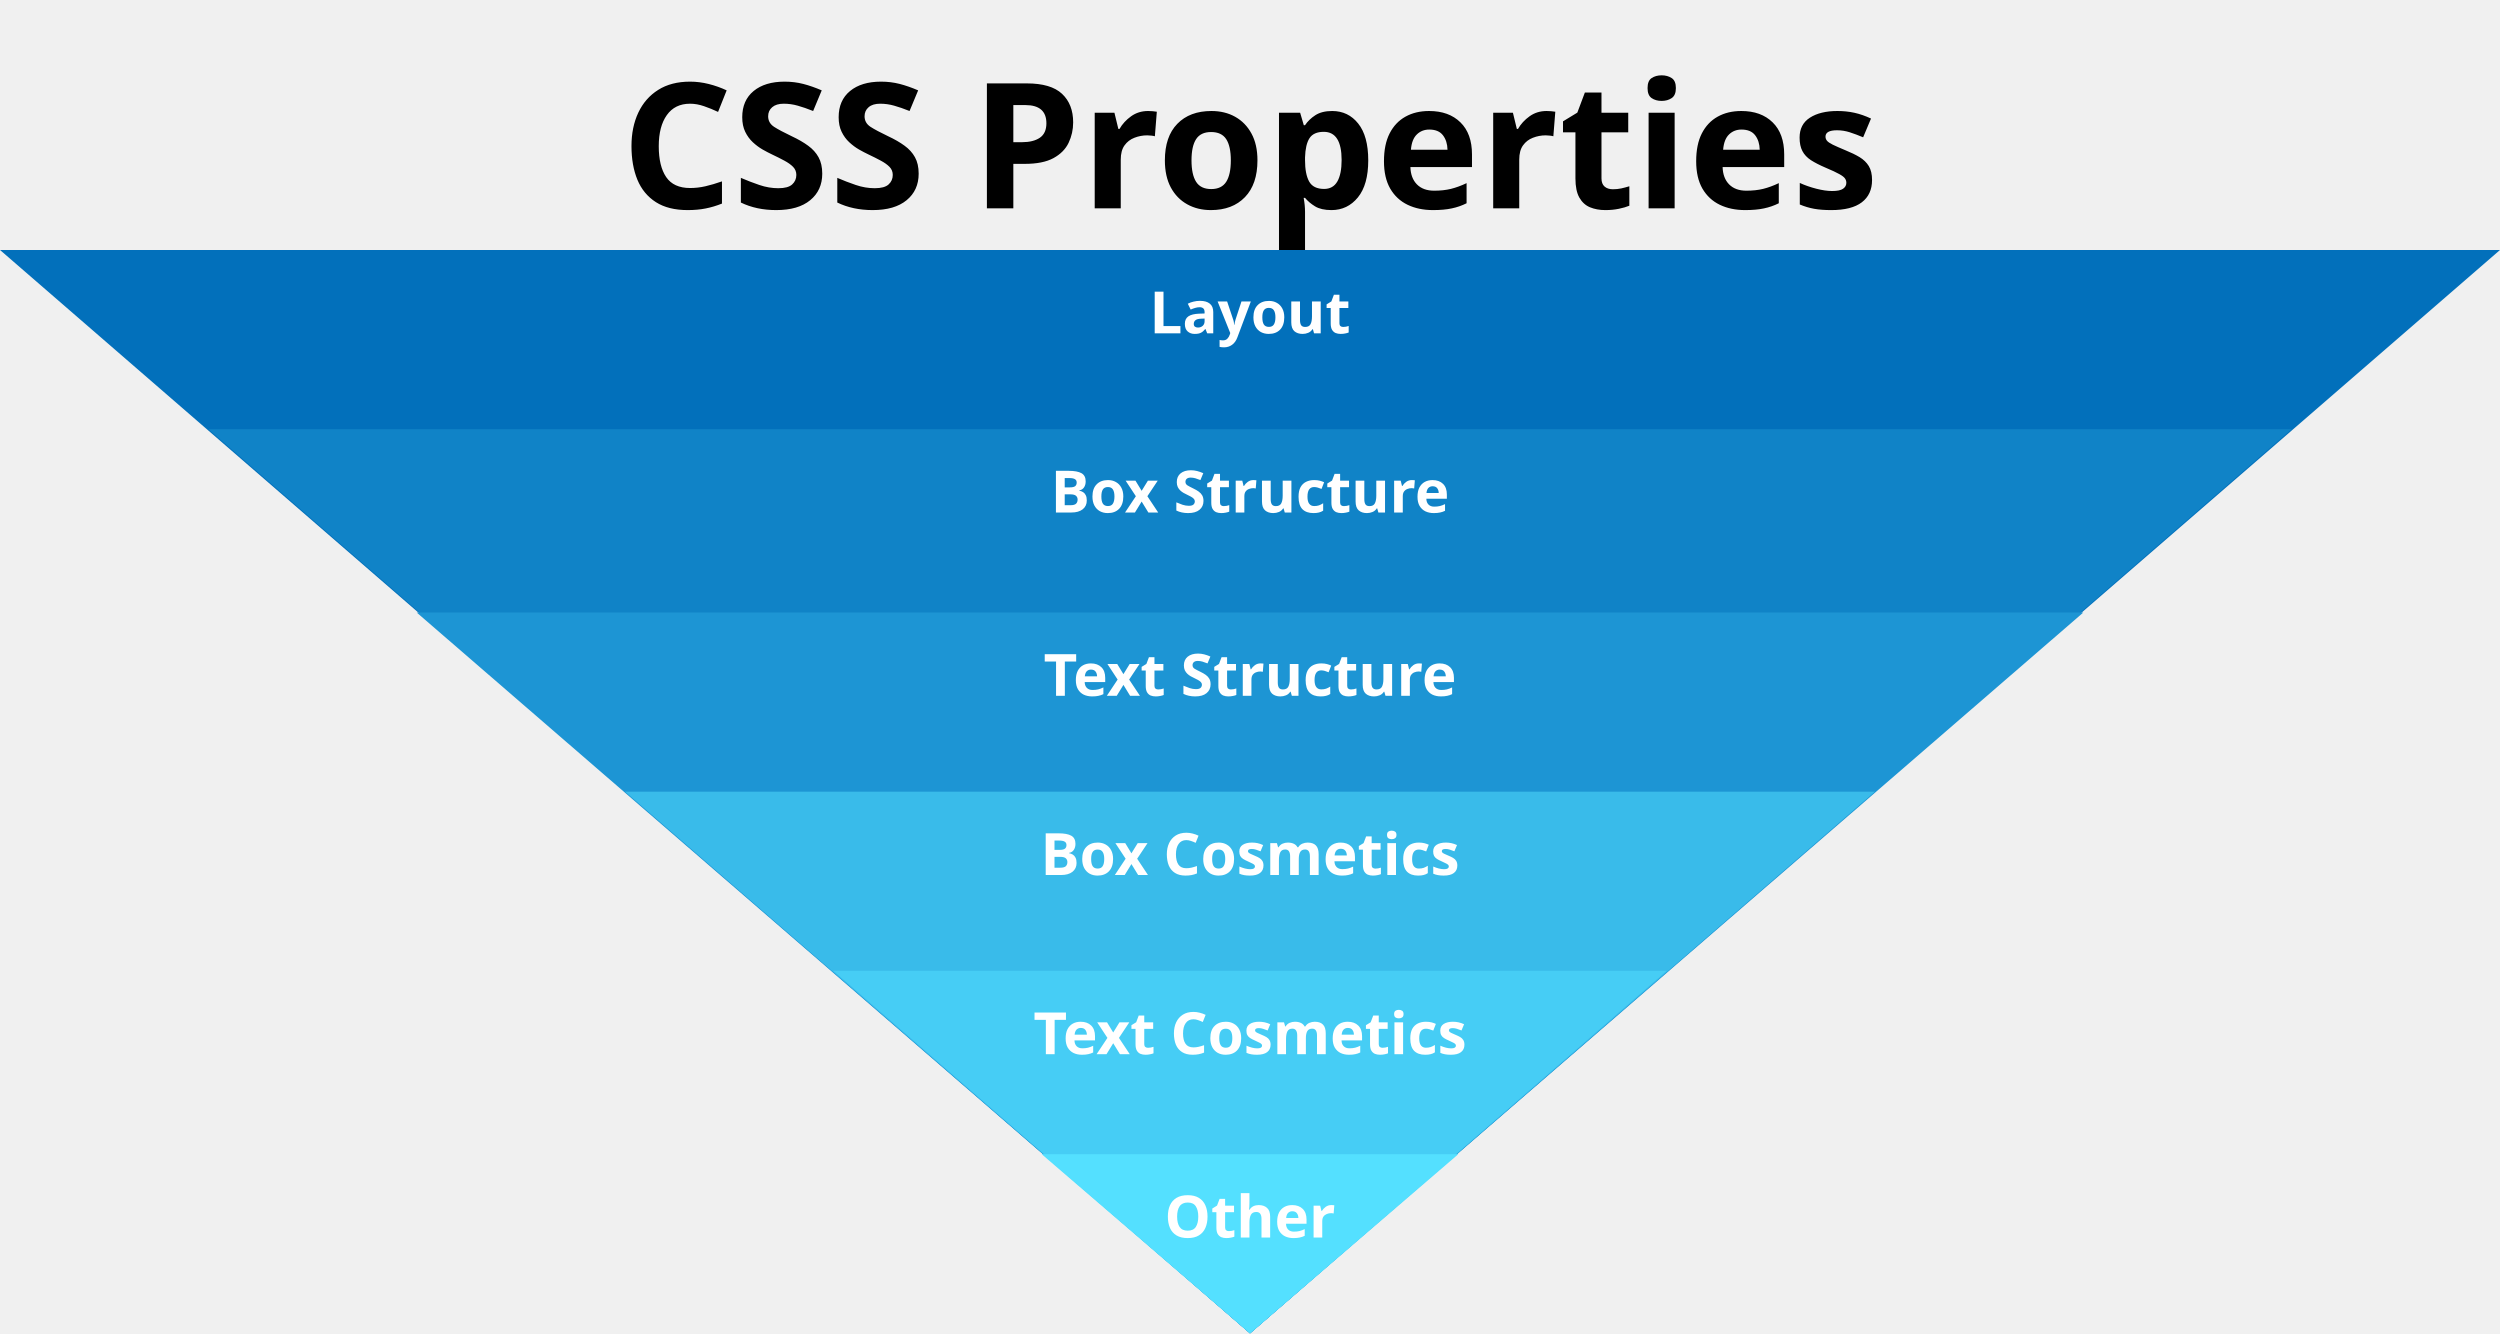
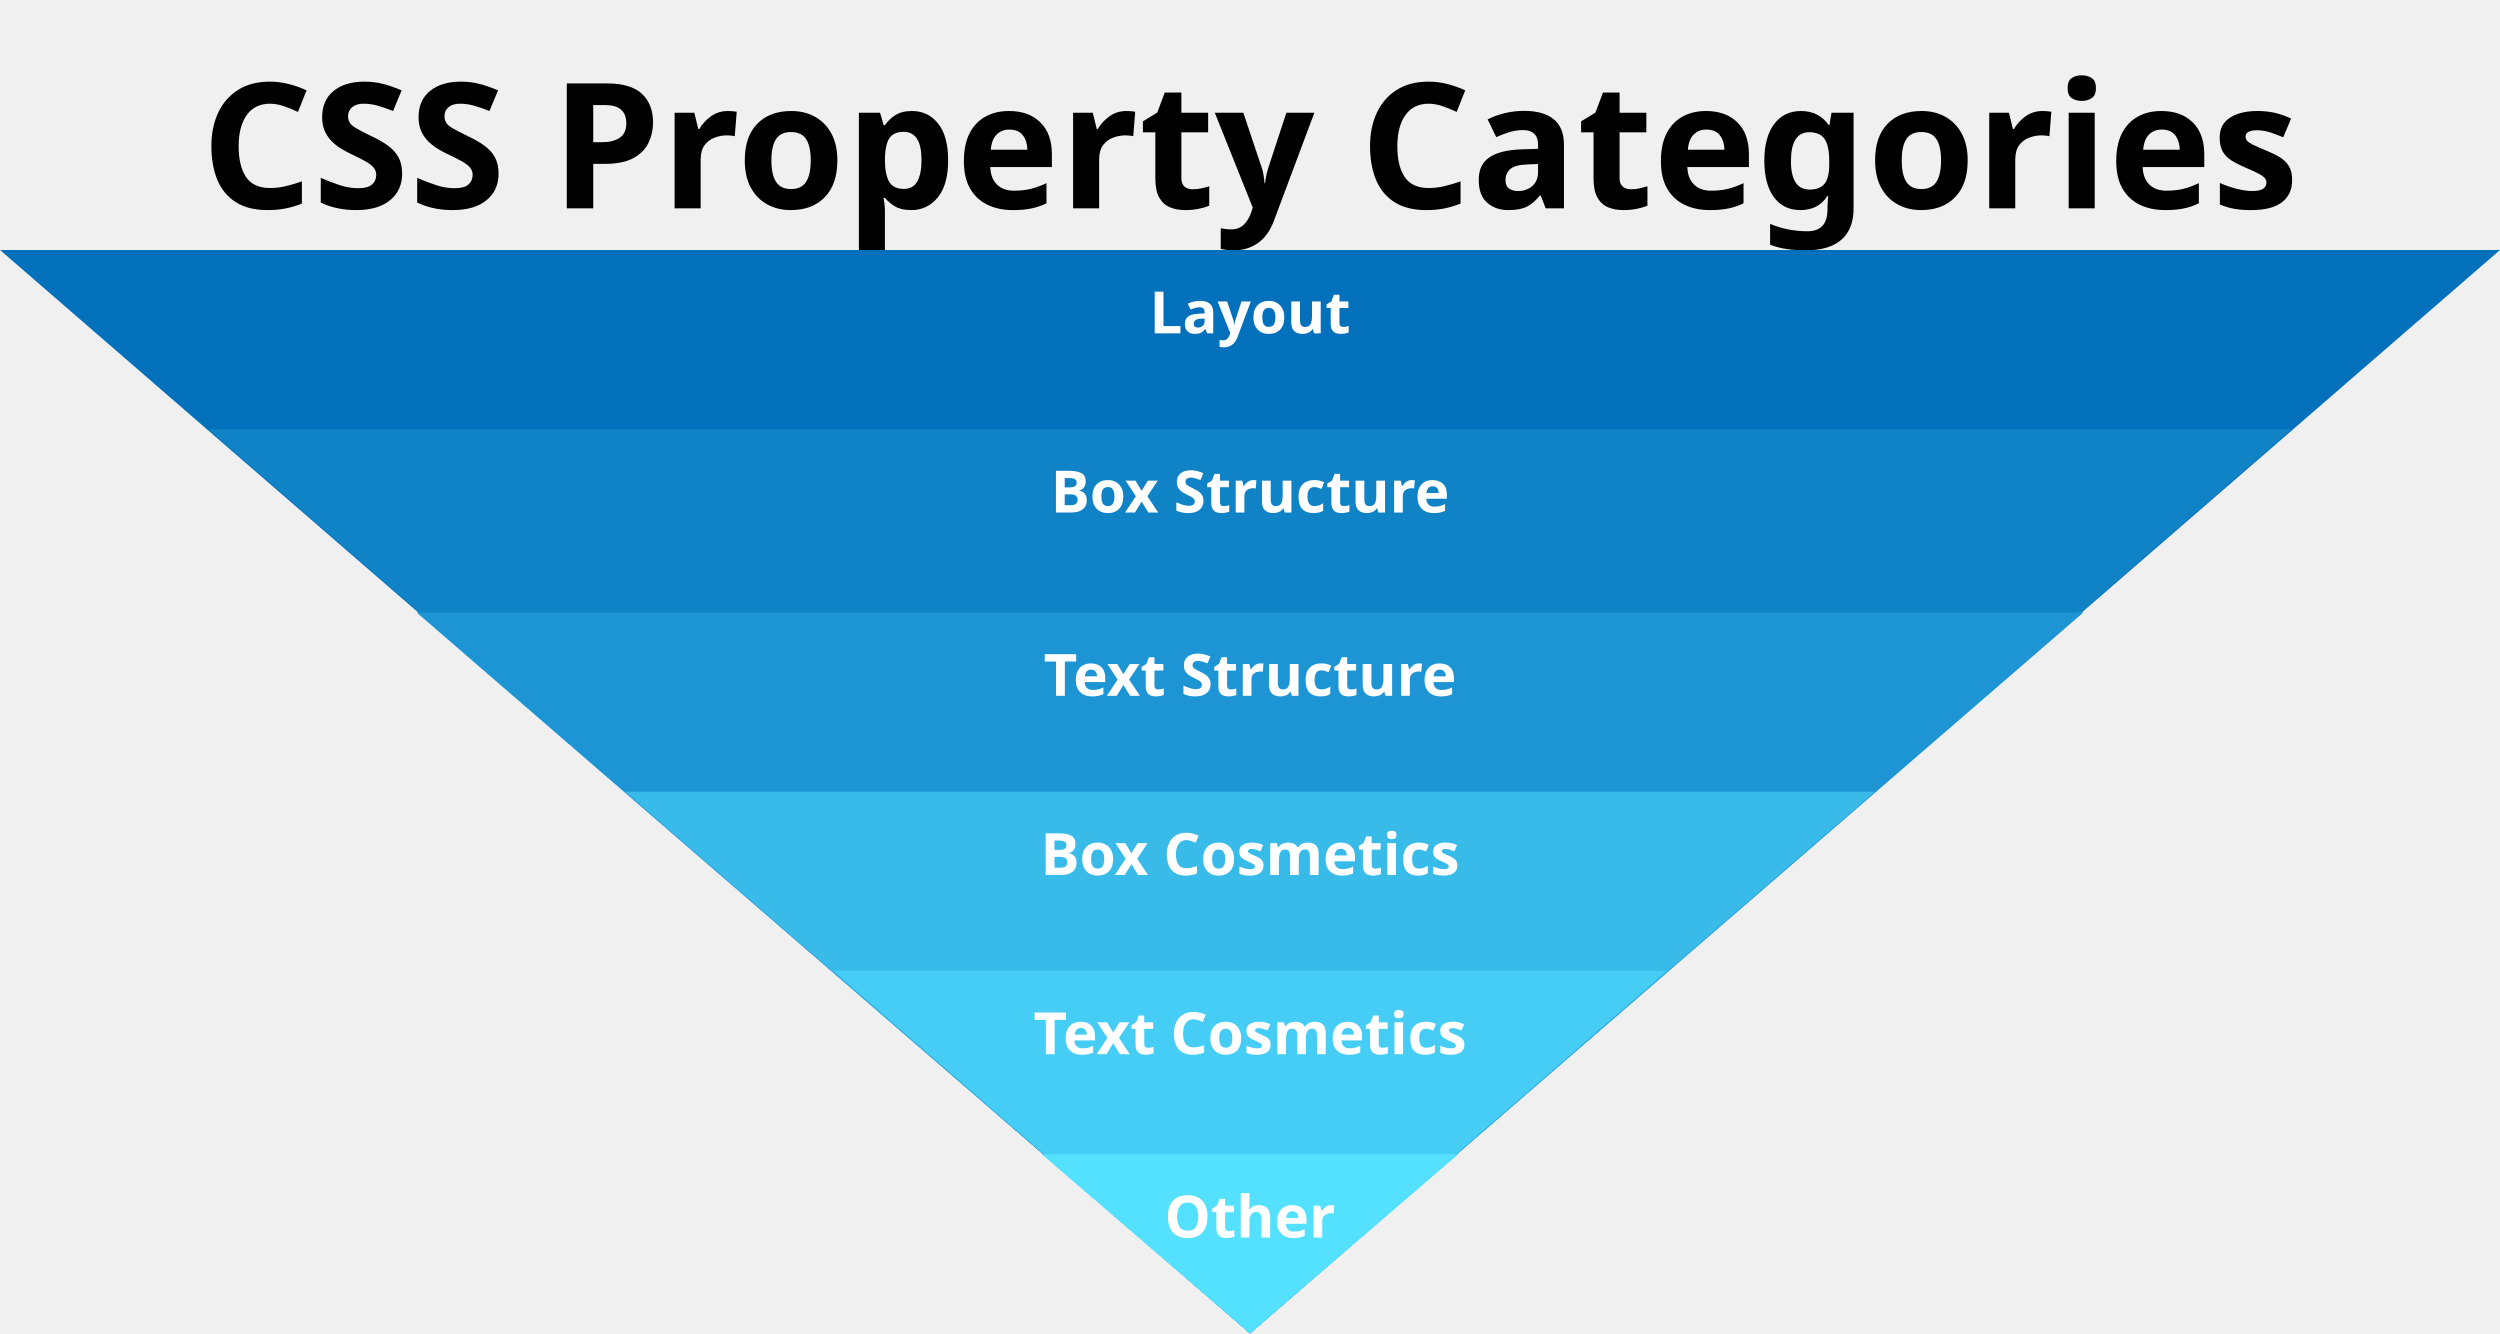
<svg xmlns="http://www.w3.org/2000/svg" width="600" height="320">
  <style>
    svg {
      font-size: 14px;
      font-family: sans-serif;
      stroke-width: 0;
    }
    .heading {
      font-size: 42px;
      font-weight: bold;
      text-anchor: middle;
    }
    .categories {
      font-weight: bold;
      text-anchor: middle;
      fill: #fff;
    }
    .lines {
      stroke-width: 2px;
    }
    .tier1 {
      fill:   #0270bb;
      stroke: #0270bb;
    }
    .tier2 {
      fill:   #1083C7;
      stroke: #1083C7;
    }
    .tier3 {
      fill:   #1D95D4;
      stroke: #1D95D4;
    }
    /* 2ba8e0 */
    .tier4 {
      fill:   #39BBEA;
      stroke: #39BBEA;
    }
    .tier5 {
      fill:   #46CDF5;
      stroke: #46CDF5;
    }
    .tier6 {
      fill:   #54e0ff;
      stroke: #54e0ff;
    }
  </style>
-   <text class="heading" x="300" y="50">CSS Properties</text>
+   <text class="heading" x="300" y="50">CSS Property Categories</text>
  <g transform="translate(0,60)">
    <g class="triangle" transform="scale(2,1)">
      <polygon data-tier="1" class="tier1" points="  0,  0    300,  0    150,260" />
      <polygon data-tier="2" class="tier2" points=" 25, 43    275, 43    150,260" />
      <polygon data-tier="3" class="tier3" points=" 50, 87    250, 87    150,260" />
      <polygon data-tier="4" class="tier4" points=" 75,130    225,130    150,260" />
      <polygon data-tier="5" class="tier5" points="100,173    200,173    150,260" />
      <polygon data-tier="6" class="tier6" points="125,217    175,217    150,260" />
    </g>
    <g class="categories" transform="translate(300,20)">
      <text data-tier="1" x="0" y="0">Layout</text>
      <text data-tier="2" x="0" y="43">Box Structure</text>
      <text data-tier="3" x="0" y="87">Text Structure</text>
      <text data-tier="4" x="0" y="130">Box Cosmetics</text>
      <text data-tier="5" x="0" y="173">Text Cosmetics</text>
      <text data-tier="6" x="0" y="217">Other</text>
    </g>
  </g>
</svg>
